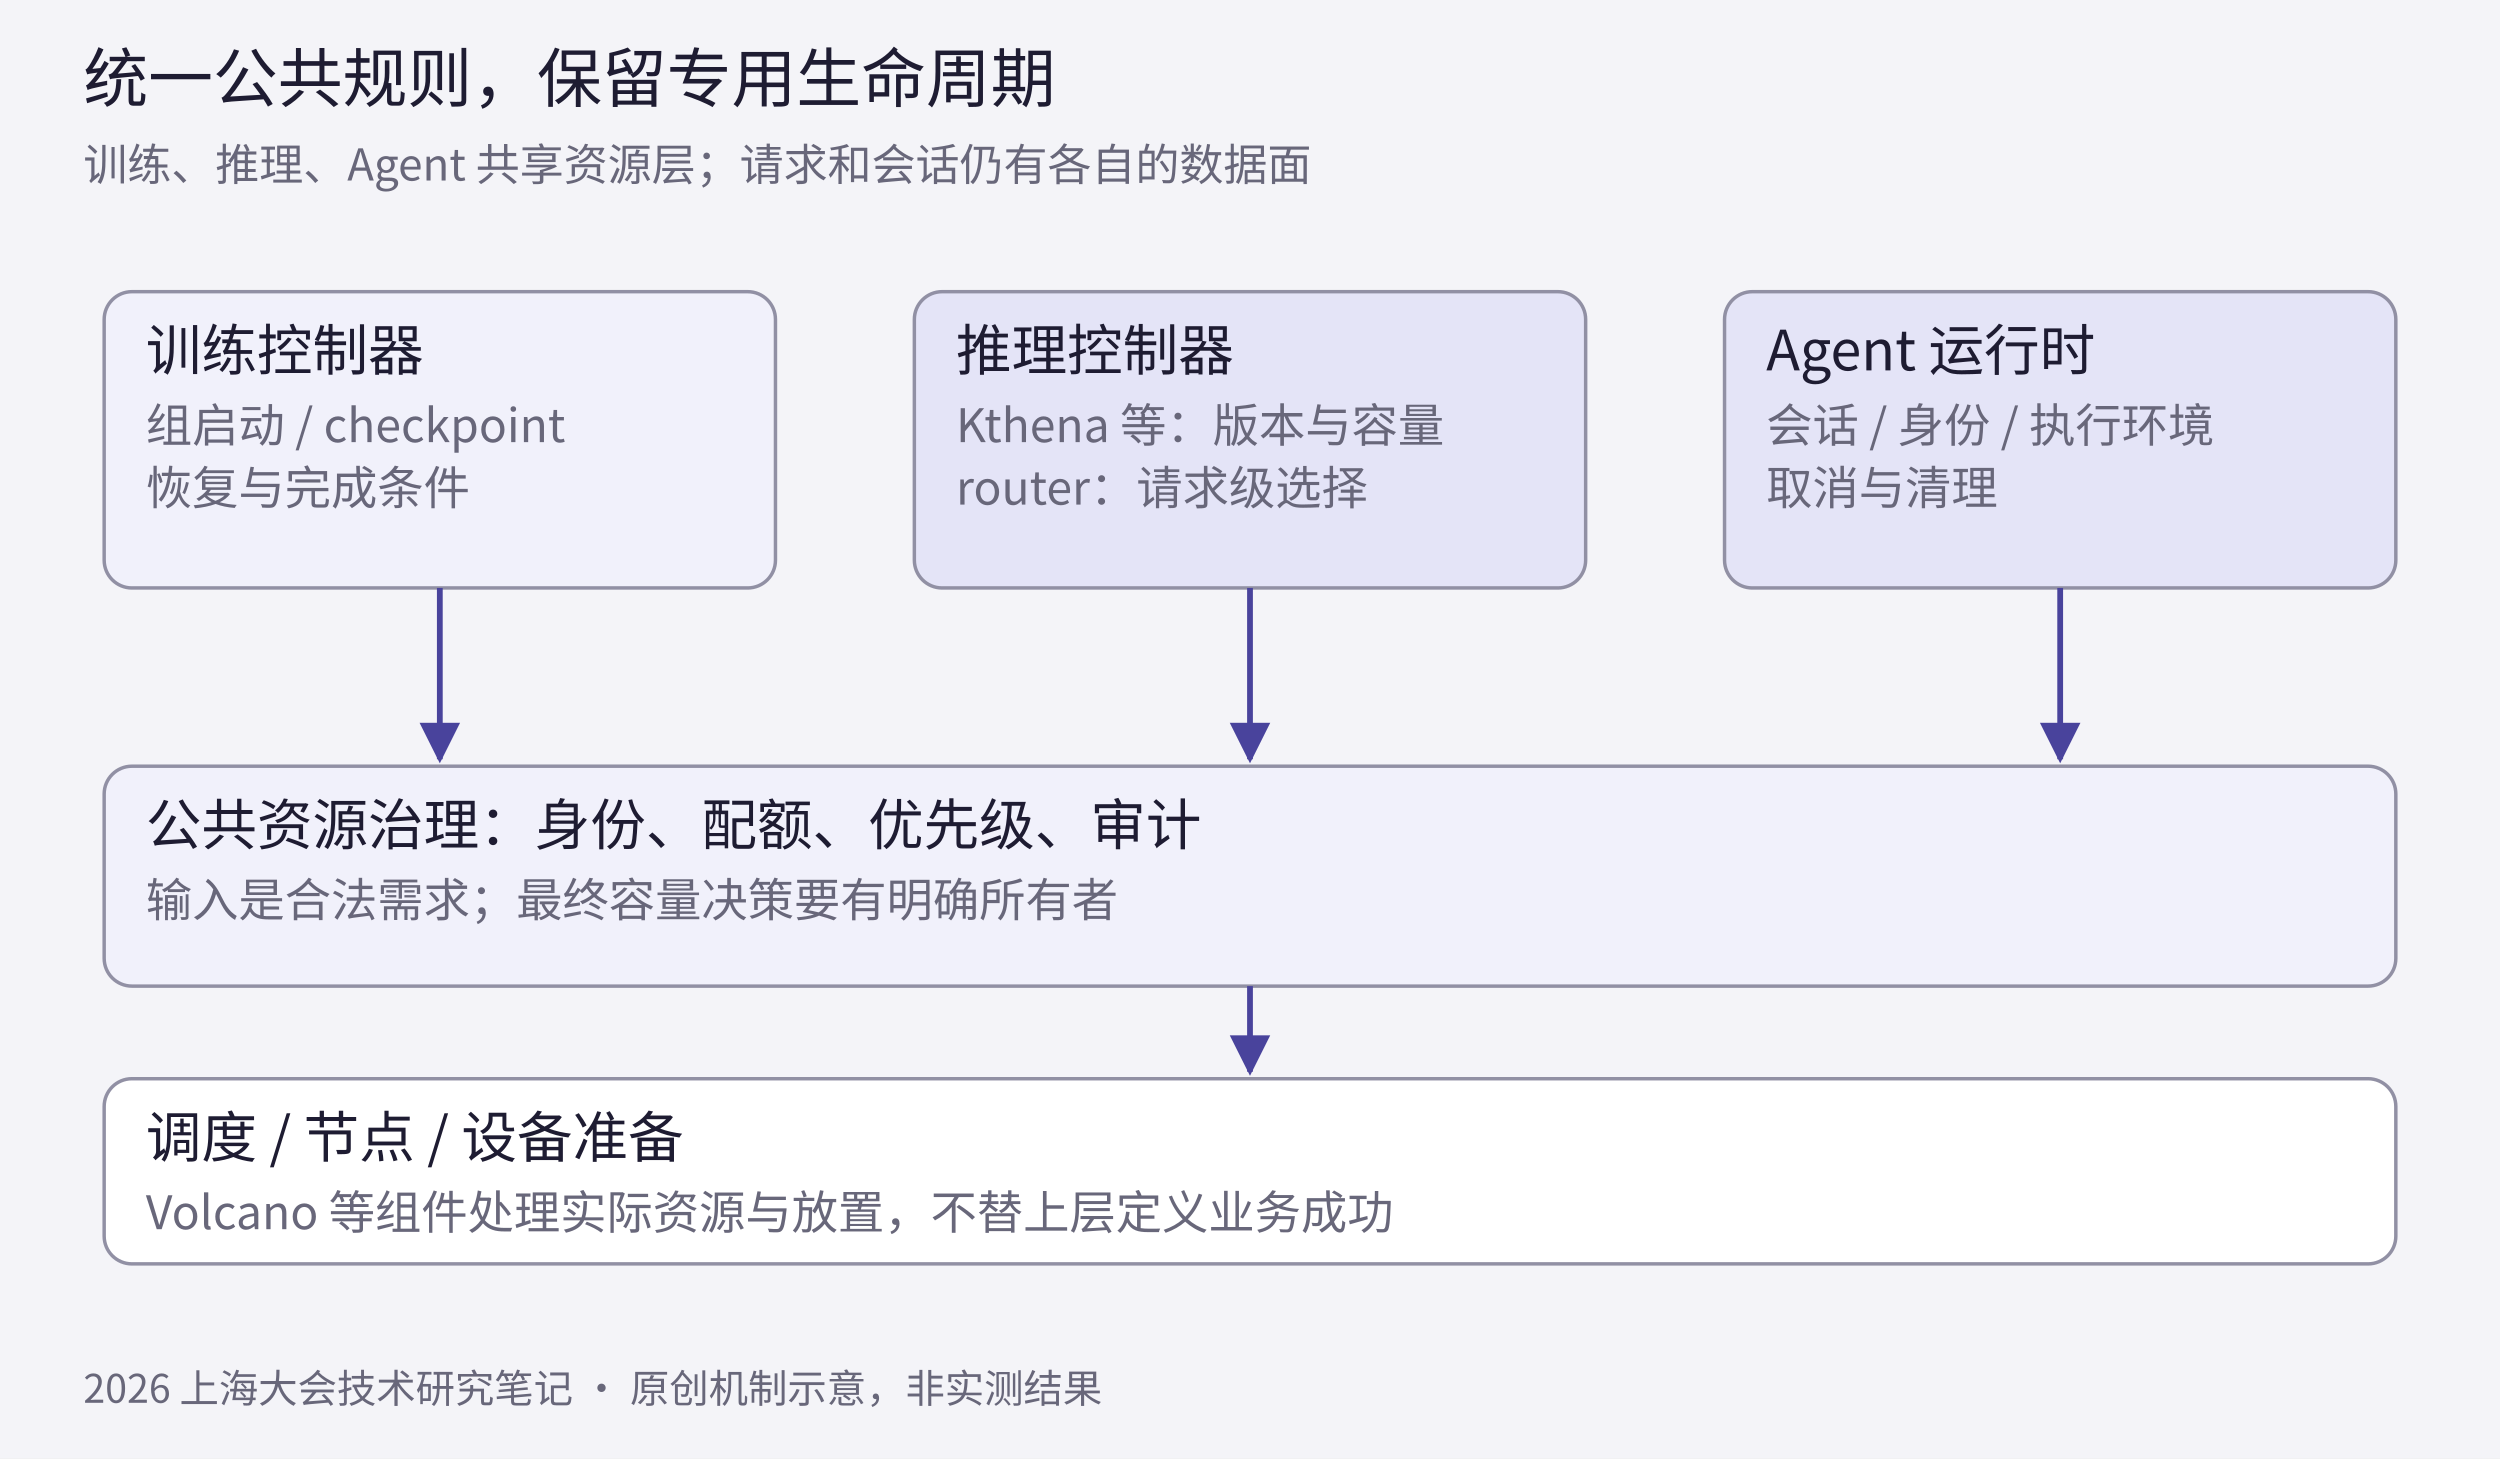
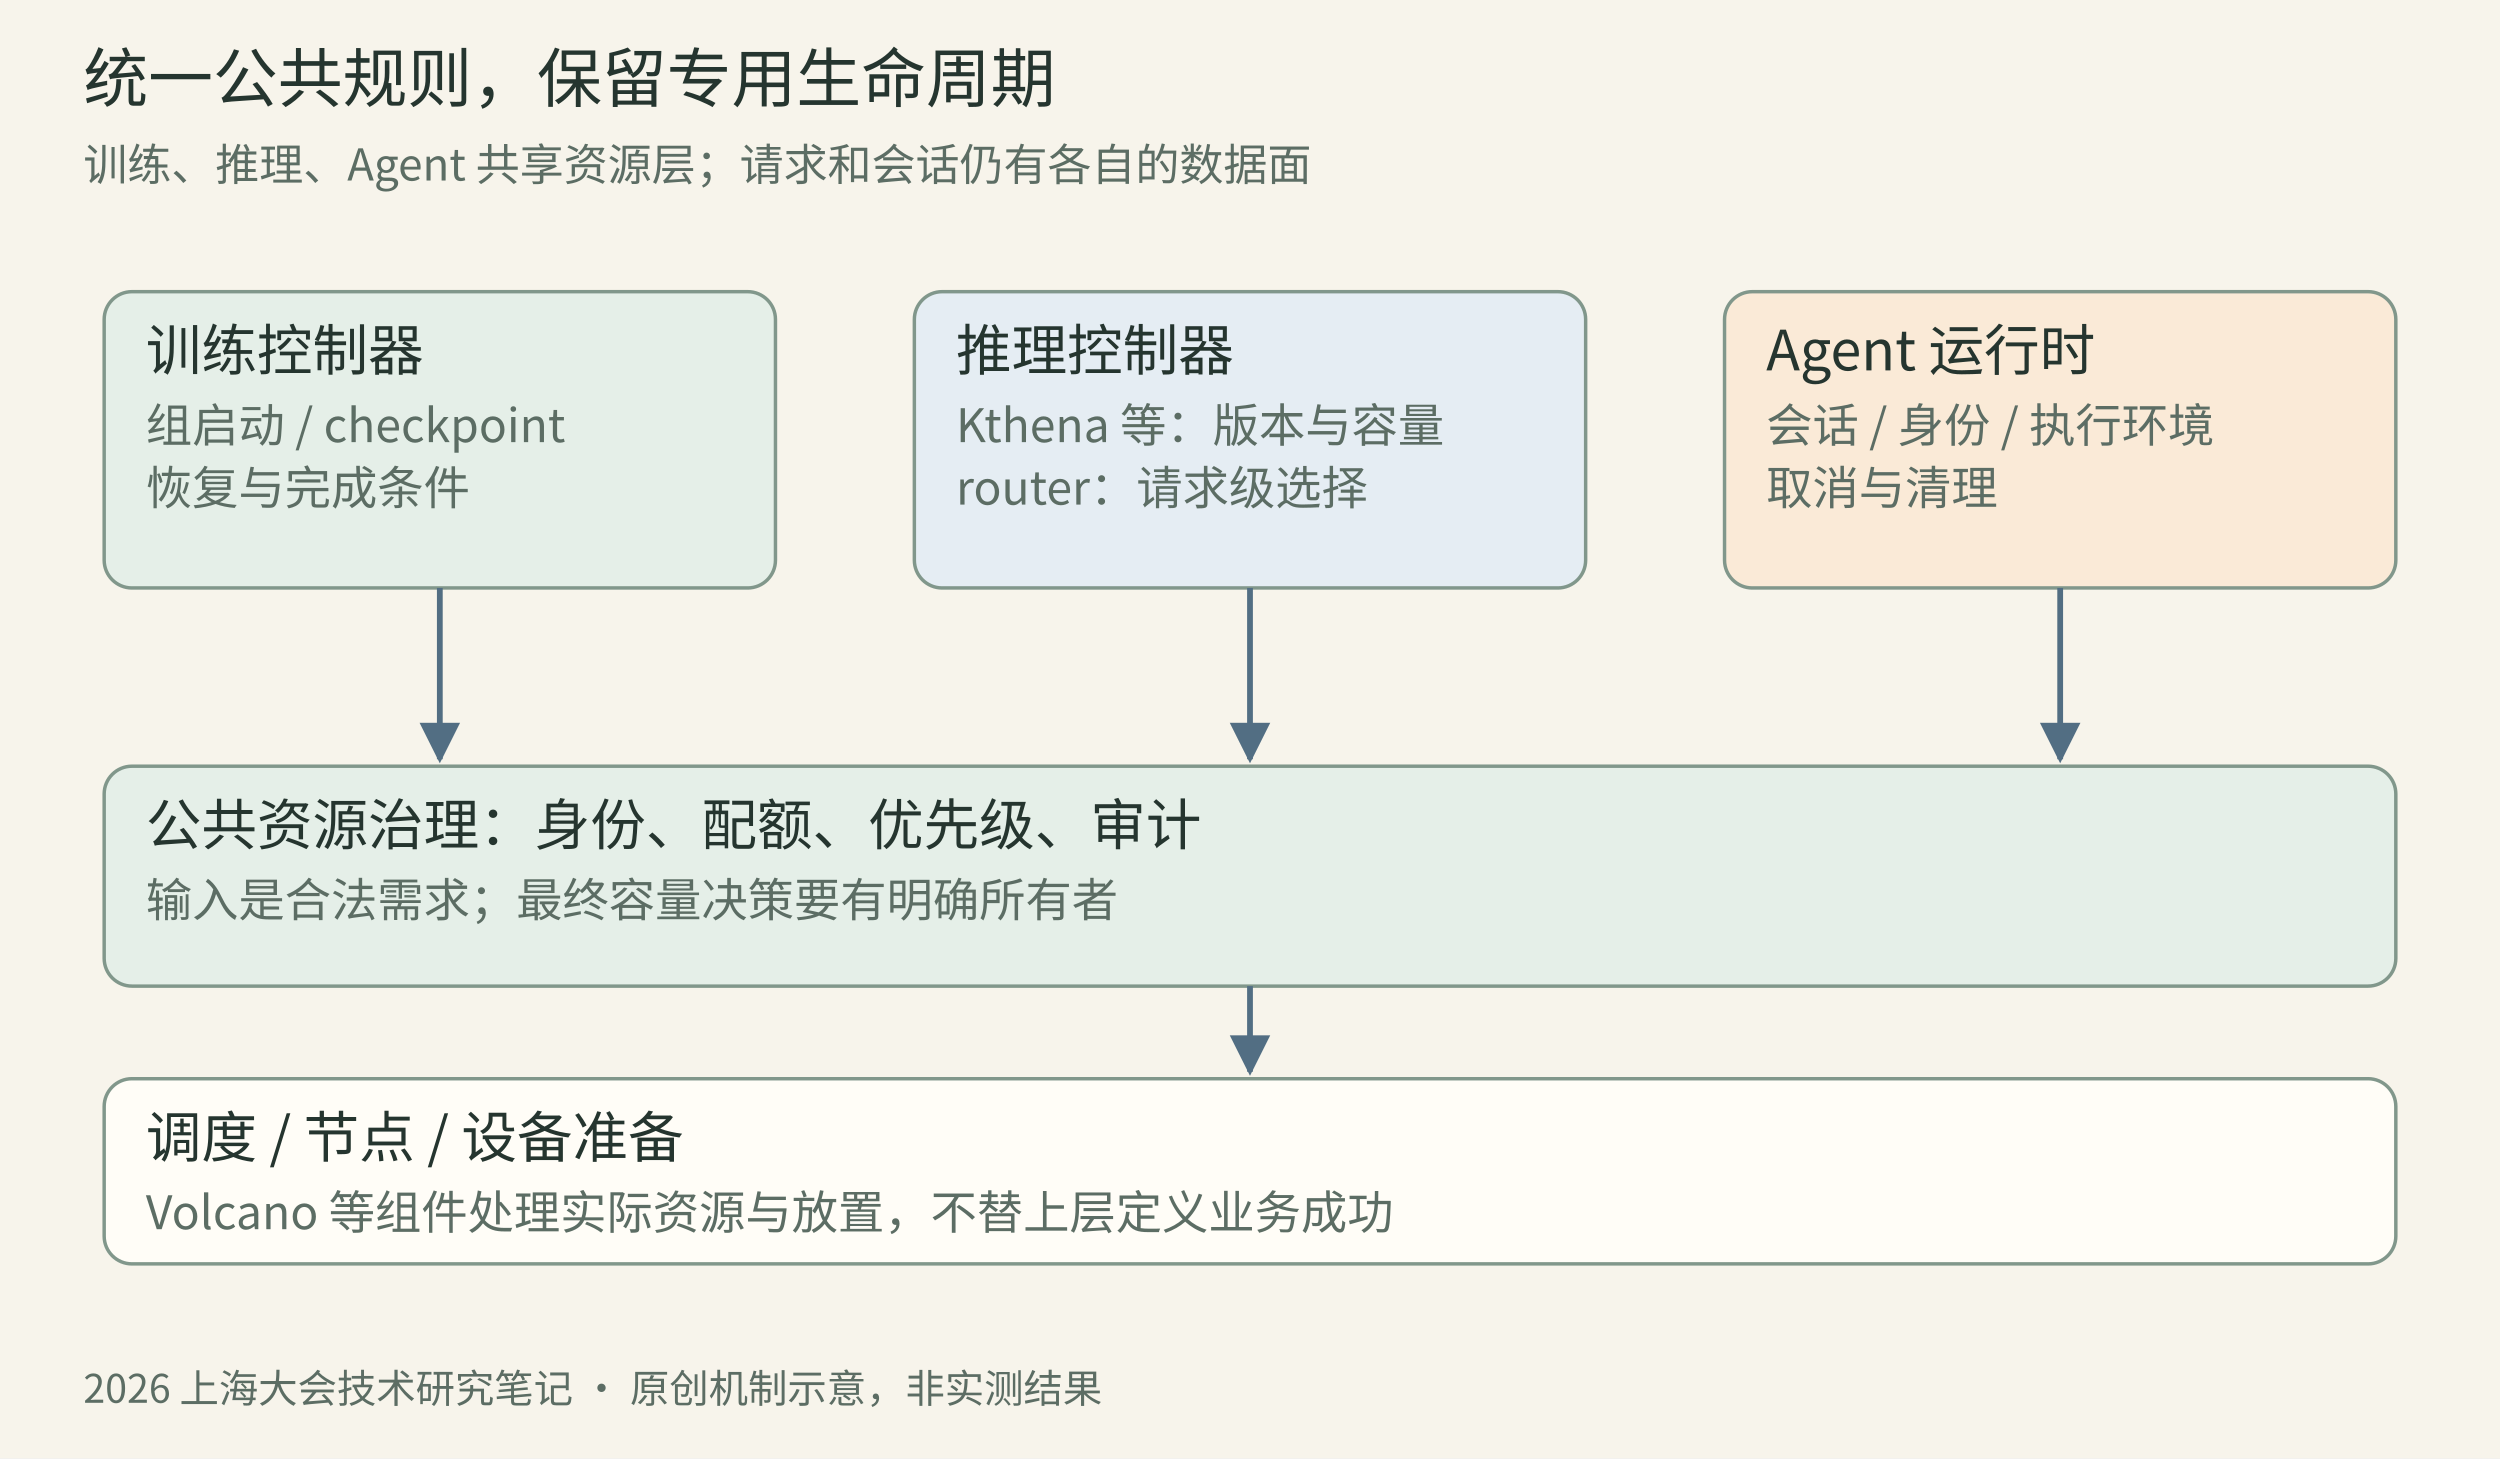
<svg xmlns="http://www.w3.org/2000/svg" viewBox="0 0 1080 630" role="img" aria-labelledby="title desc">
  <defs>
    <marker id="arrow" viewBox="0 0 10 10" refX="9" refY="5" markerWidth="7" markerHeight="7" orient="auto-start-reverse">
-       <path d="M 0 0 L 10 5 L 0 10 z" fill="#49439C" />
+       <path d="M 0 0 L 10 5 L 0 10 z" fill="#526e83" />
    </marker>
    <marker id="data" viewBox="0 0 10 10" refX="9" refY="5" markerWidth="7" markerHeight="7" orient="auto-start-reverse">
-       <path d="M 0 0 L 10 5 L 0 10 z" fill="#4D6B33" />
+       <path d="M 0 0 L 10 5 L 0 10 z" fill="#197657" />
    </marker>
  </defs>
-   <rect width="1080" height="630" fill="#F4F4F8" />
+   <rect width="1080" height="630" fill="#f7f4eb" />
  <g font-family="Microsoft YaHei, PingFang SC, Noto Sans CJK SC, sans-serif">
-     <text x="36" y="44" font-size="28" fill="#1E1C32" text-anchor="start">统一公共规则，保留专用生命周期</text>
-     <text x="36" y="78" font-size="19" fill="#68677A" text-anchor="start">训练、推理、Agent 共享资源层；请求和会话仍有各自的数据面</text>
-     <rect x="45" y="126" width="290" height="128" rx="12" fill="#F1F1FB" stroke="#9190A4" stroke-width="1.5" />
-     <text x="63" y="160" font-size="24" fill="#1E1C32" text-anchor="start">训练控制器</text>
-     <text x="63" y="191" font-size="20" fill="#68677A" text-anchor="start">组启动 / checkpoint</text>
-     <text x="63" y="218" font-size="20" fill="#68677A" text-anchor="start">恢复与完成条件</text>
-     <rect x="395" y="126" width="290" height="128" rx="12" fill="#E4E4F7" stroke="#9190A4" stroke-width="1.5" />
-     <text x="413" y="160" font-size="24" fill="#1E1C32" text-anchor="start">推理控制器</text>
-     <text x="413" y="191" font-size="20" fill="#68677A" text-anchor="start">Kthena 等：版本与容量</text>
-     <text x="413" y="218" font-size="20" fill="#68677A" text-anchor="start">router：请求级选择</text>
-     <rect x="745" y="126" width="290" height="128" rx="12" fill="#E4E4F7" stroke="#9190A4" stroke-width="1.5" />
-     <text x="763" y="160" font-size="24" fill="#1E1C32" text-anchor="start">Agent 运行时</text>
-     <text x="763" y="191" font-size="20" fill="#68677A" text-anchor="start">会话 / 身份 / 执行环境</text>
-     <text x="763" y="218" font-size="20" fill="#68677A" text-anchor="start">取消与清理</text>
-     <polyline points="190,254 190,328" fill="none" stroke="#49439C" stroke-width="2.5" marker-end="url(#arrow)" />
-     <polyline points="540,254 540,328" fill="none" stroke="#49439C" stroke-width="2.5" marker-end="url(#arrow)" />
-     <polyline points="890,254 890,328" fill="none" stroke="#49439C" stroke-width="2.5" marker-end="url(#arrow)" />
-     <rect x="45" y="331" width="990" height="95" rx="12" fill="#F1F1FB" stroke="#9190A4" stroke-width="1.5" />
-     <text x="63" y="365" font-size="24" fill="#1E1C32" text-anchor="start">公共资源治理：身份、配额、优先级、审计</text>
-     <text x="63" y="396" font-size="20" fill="#68677A" text-anchor="start">输入是合法需求；最终容量决策要有明确所有者</text>
-     <polyline points="540,426 540,463" fill="none" stroke="#49439C" stroke-width="2.5" marker-end="url(#arrow)" />
-     <rect x="45" y="466" width="990" height="80" rx="12" fill="#FFFFFF" stroke="#9190A4" stroke-width="1.5" />
-     <text x="63" y="500" font-size="24" fill="#1E1C32" text-anchor="start">调度 / 节点 / 设备准备</text>
-     <text x="63" y="531" font-size="20" fill="#68677A" text-anchor="start">Volcano 等组件处理实际资源与放置，不替上层定义业务成功</text>
-     <text x="36" y="606" font-size="17" fill="#68677A" text-anchor="start">2026 上海大会技术研究笔记 · 原创机制示意，非实测结果</text>
+     <text x="36" y="44" font-size="28" fill="#25352f" text-anchor="start">统一公共规则，保留专用生命周期</text>
+     <text x="36" y="78" font-size="19" fill="#5c6d64" text-anchor="start">训练、推理、Agent 共享资源层；请求和会话仍有各自的数据面</text>
+     <rect x="45" y="126" width="290" height="128" rx="12" fill="#e5efe8" stroke="#81978b" stroke-width="1.5" />
+     <text x="63" y="160" font-size="24" fill="#25352f" text-anchor="start">训练控制器</text>
+     <text x="63" y="191" font-size="20" fill="#5c6d64" text-anchor="start">组启动 / checkpoint</text>
+     <text x="63" y="218" font-size="20" fill="#5c6d64" text-anchor="start">恢复与完成条件</text>
+     <rect x="395" y="126" width="290" height="128" rx="12" fill="#e5edf3" stroke="#81978b" stroke-width="1.5" />
+     <text x="413" y="160" font-size="24" fill="#25352f" text-anchor="start">推理控制器</text>
+     <text x="413" y="191" font-size="20" fill="#5c6d64" text-anchor="start">Kthena 等：版本与容量</text>
+     <text x="413" y="218" font-size="20" fill="#5c6d64" text-anchor="start">router：请求级选择</text>
+     <rect x="745" y="126" width="290" height="128" rx="12" fill="#faead7" stroke="#81978b" stroke-width="1.5" />
+     <text x="763" y="160" font-size="24" fill="#25352f" text-anchor="start">Agent 运行时</text>
+     <text x="763" y="191" font-size="20" fill="#5c6d64" text-anchor="start">会话 / 身份 / 执行环境</text>
+     <text x="763" y="218" font-size="20" fill="#5c6d64" text-anchor="start">取消与清理</text>
+     <polyline points="190,254 190,328" fill="none" stroke="#526e83" stroke-width="2.5" marker-end="url(#arrow)" />
+     <polyline points="540,254 540,328" fill="none" stroke="#526e83" stroke-width="2.5" marker-end="url(#arrow)" />
+     <polyline points="890,254 890,328" fill="none" stroke="#526e83" stroke-width="2.5" marker-end="url(#arrow)" />
+     <rect x="45" y="331" width="990" height="95" rx="12" fill="#e5efe8" stroke="#81978b" stroke-width="1.5" />
+     <text x="63" y="365" font-size="24" fill="#25352f" text-anchor="start">公共资源治理：身份、配额、优先级、审计</text>
+     <text x="63" y="396" font-size="20" fill="#5c6d64" text-anchor="start">输入是合法需求；最终容量决策要有明确所有者</text>
+     <polyline points="540,426 540,463" fill="none" stroke="#526e83" stroke-width="2.5" marker-end="url(#arrow)" />
+     <rect x="45" y="466" width="990" height="80" rx="12" fill="#fffdf7" stroke="#81978b" stroke-width="1.5" />
+     <text x="63" y="500" font-size="24" fill="#25352f" text-anchor="start">调度 / 节点 / 设备准备</text>
+     <text x="63" y="531" font-size="20" fill="#5c6d64" text-anchor="start">Volcano 等组件处理实际资源与放置，不替上层定义业务成功</text>
+     <text x="36" y="606" font-size="17" fill="#5c6d64" text-anchor="start">2026 上海大会技术研究笔记 · 原创机制示意，非实测结果</text>
  </g>
</svg>
